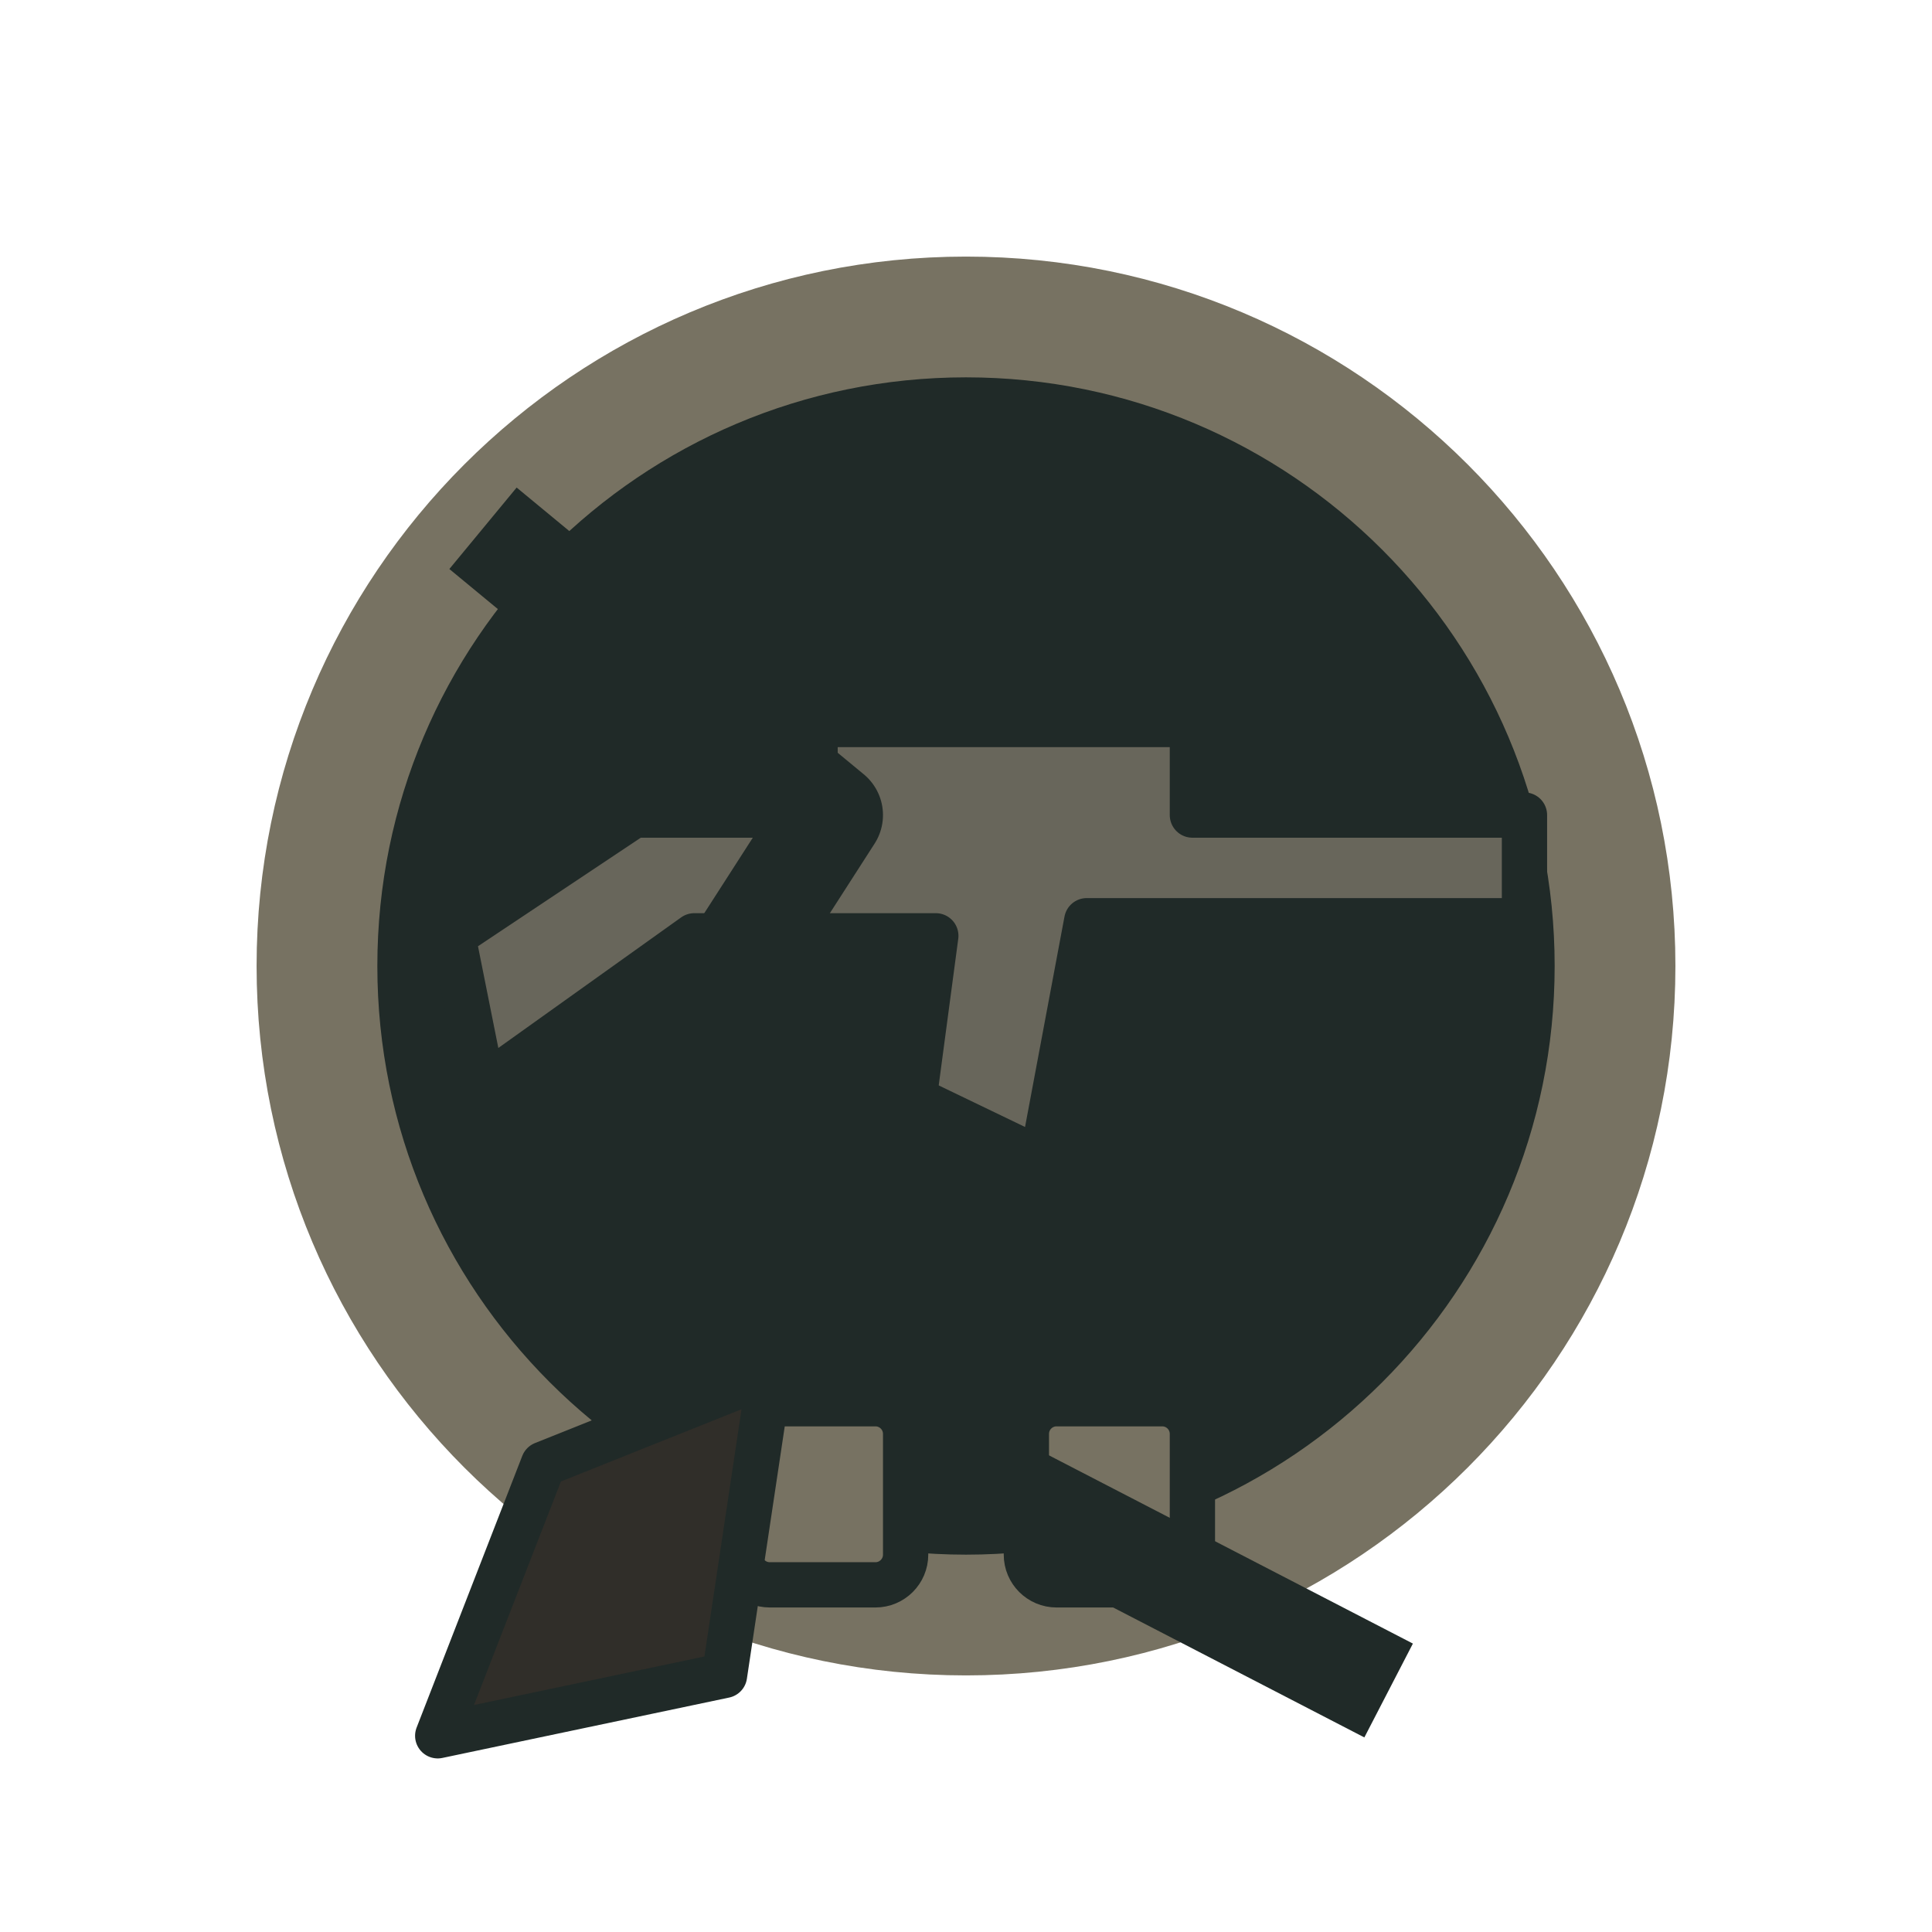
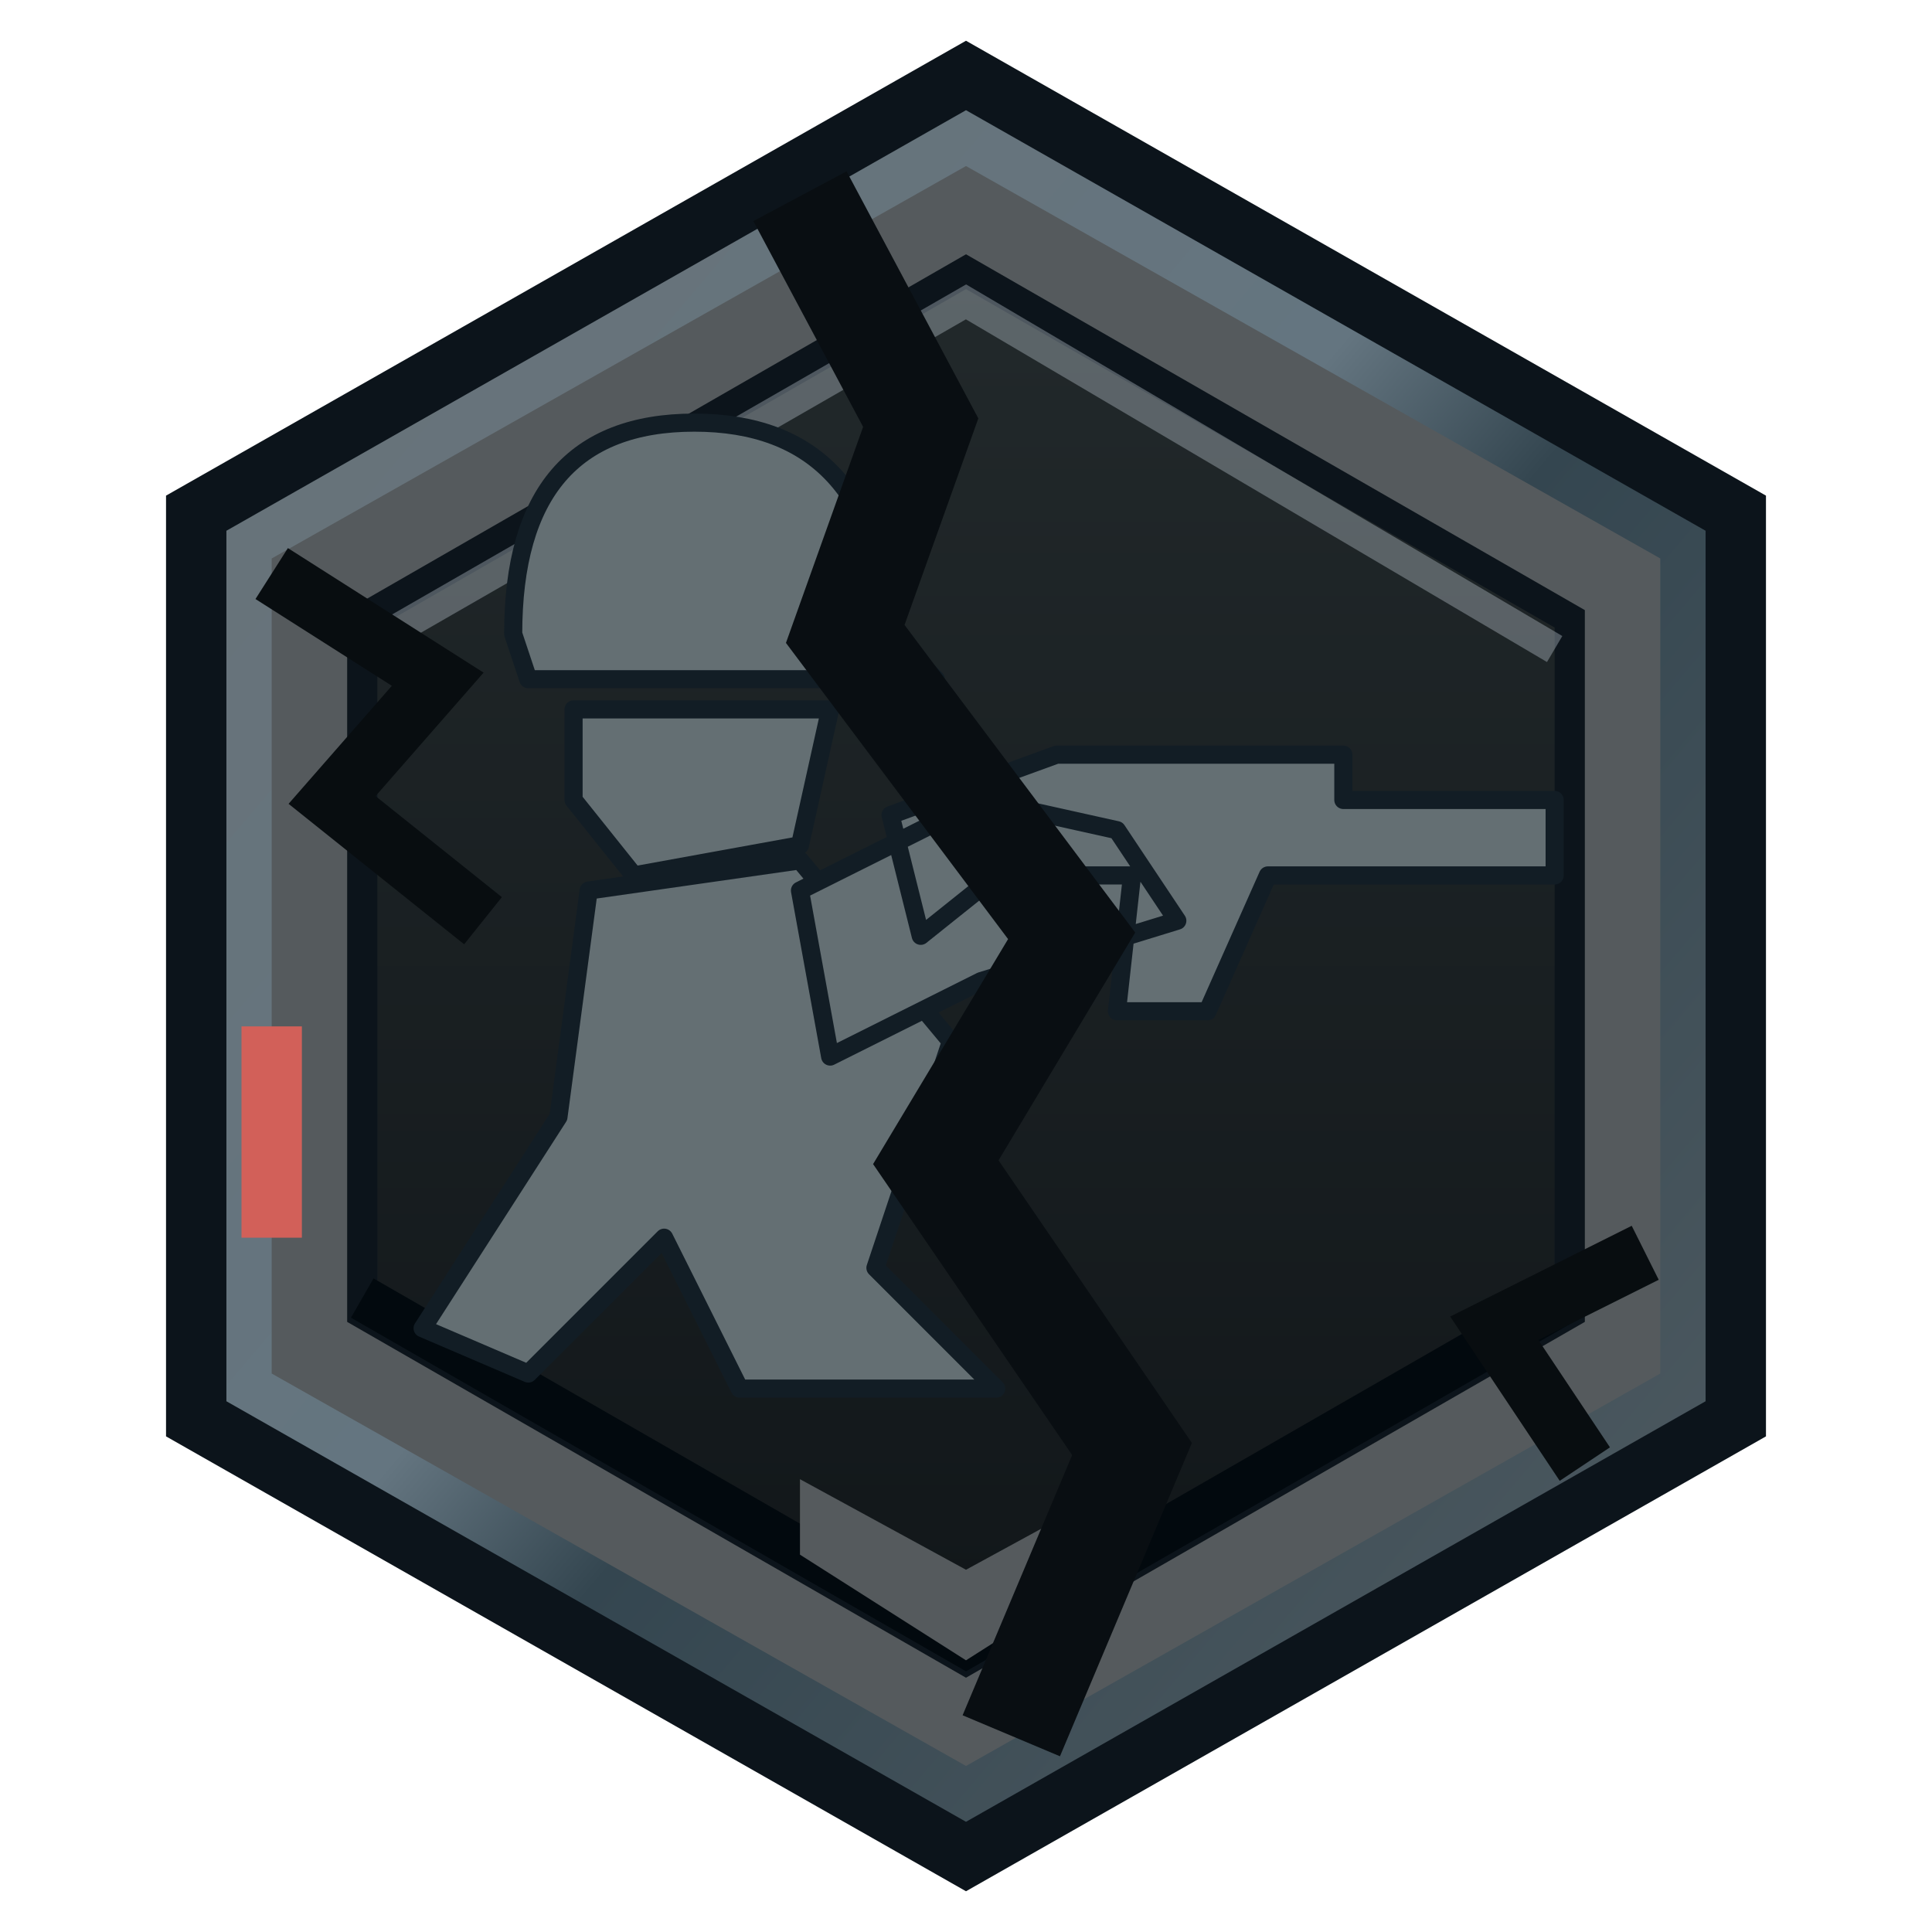
<svg xmlns="http://www.w3.org/2000/svg" width="128" height="128" viewBox="0 0 128 128">
-   <circle cx="64" cy="64" r="43" fill="#202a28" stroke="#777262" stroke-width="8" />
-   <path d="M30 62 L42 54 L54 54 L54 48 L79 48 L79 54 L101 54 L101 61 L72 61 L69 77 L60 77 L62 62 L46 62 L32 72 Z" fill="#68665b" stroke="#202a28" stroke-width="3" stroke-linejoin="round" />
-   <rect x="49" y="93" width="11" height="12" rx="2" fill="#777262" stroke="#202a28" stroke-width="3" />
-   <rect x="68" y="93" width="11" height="12" rx="2" fill="#777262" stroke="#202a28" stroke-width="3" />
-   <path d="M32 35 L55 54 L46 68 L73 81 L63 97 L92 112" fill="none" stroke="#202a28" stroke-width="7" stroke-linejoin="round" />
-   <path d="M36 97 L51 91 L48 111 L29 115 Z" fill="#302e29" stroke="#202a28" stroke-width="3" stroke-linejoin="round" />
+   <defs>
+     <linearGradient id="metal" x1="0" y1="0" x2="1" y2="1">
+       <stop stop-color="#697277" />
+       <stop offset=".45" stop-color="#647580" />
+       <stop offset=".55" stop-color="#344650" />
+       <stop offset="1" stop-color="#535e64" />
+     </linearGradient>
+     <linearGradient id="field" x1="0" y1="0" x2="0" y2="1">
+       <stop stop-color="#22292b" />
+       <stop offset="1" stop-color="#111619" />
+     </linearGradient>
+   </defs>
+   <polygon points="64,5 115,34 115,94 64,123 13,94 13,34" fill="url(#metal)" stroke="#0c141b" stroke-width="4" />
+   <polygon points="64,11 110,37 110,91 64,117 18,91 18,37" fill="#555a5d" />
+   <polygon points="64,18 104,41 104,87 64,110 24,87 24,41" fill="url(#field)" stroke="#0c141b" stroke-width="2" />
+   <path d="M24 43 L64 20 L103 43" fill="none" stroke="#c8d5dd" stroke-opacity=".35" stroke-width="2" />
+   <path d="M24 86 L64 109 L104 86" fill="none" stroke="#02090e" stroke-width="3" />
+   <g fill="#646f73" stroke="#121d25" stroke-width="1.2" stroke-linejoin="round">
+     <path d="M34 42 Q34 28 46 28 Q58 28 59 42 L62 45 L35 45 Z M38 47 L55 47 L53 56 L42 58 L38 53 Z" />
+     <path d="M39 59 L53 57 L63 69 L58 84 L66 92 L49 92 L44 82 L35 91 L28 88 L37 74 Z" />
+     <path d="M53 59 L65 53 L74 55 L78 61 L65 65 L55 70 Z M59 54 L70 50 L89 50 L89 53 L103 53 L103 58 L84 58 L80 67 L74 67 L75 58 L66 58 L61 62 Z" />
+   </g>
+   <g fill="#555a5d" stroke="none">
+     <path d="M53 98 L64 104 L75 98 L75 103 L64 110 L53 103 Z" />
+   </g>
+   <path d="M18 38 L29 45 L22 53 L32 61 M109 83 L99 88 L105 97" fill="none" stroke="#080d10" stroke-width="4" />
+   <path d="M18 68 L18 82" stroke="#d26059" stroke-width="4" />
+   <path d="M53 13 L61 28 L56 42 L71 62 L62 77 L75 96 L67 115" fill="none" stroke="#090e12" stroke-width="7" />
</svg>
